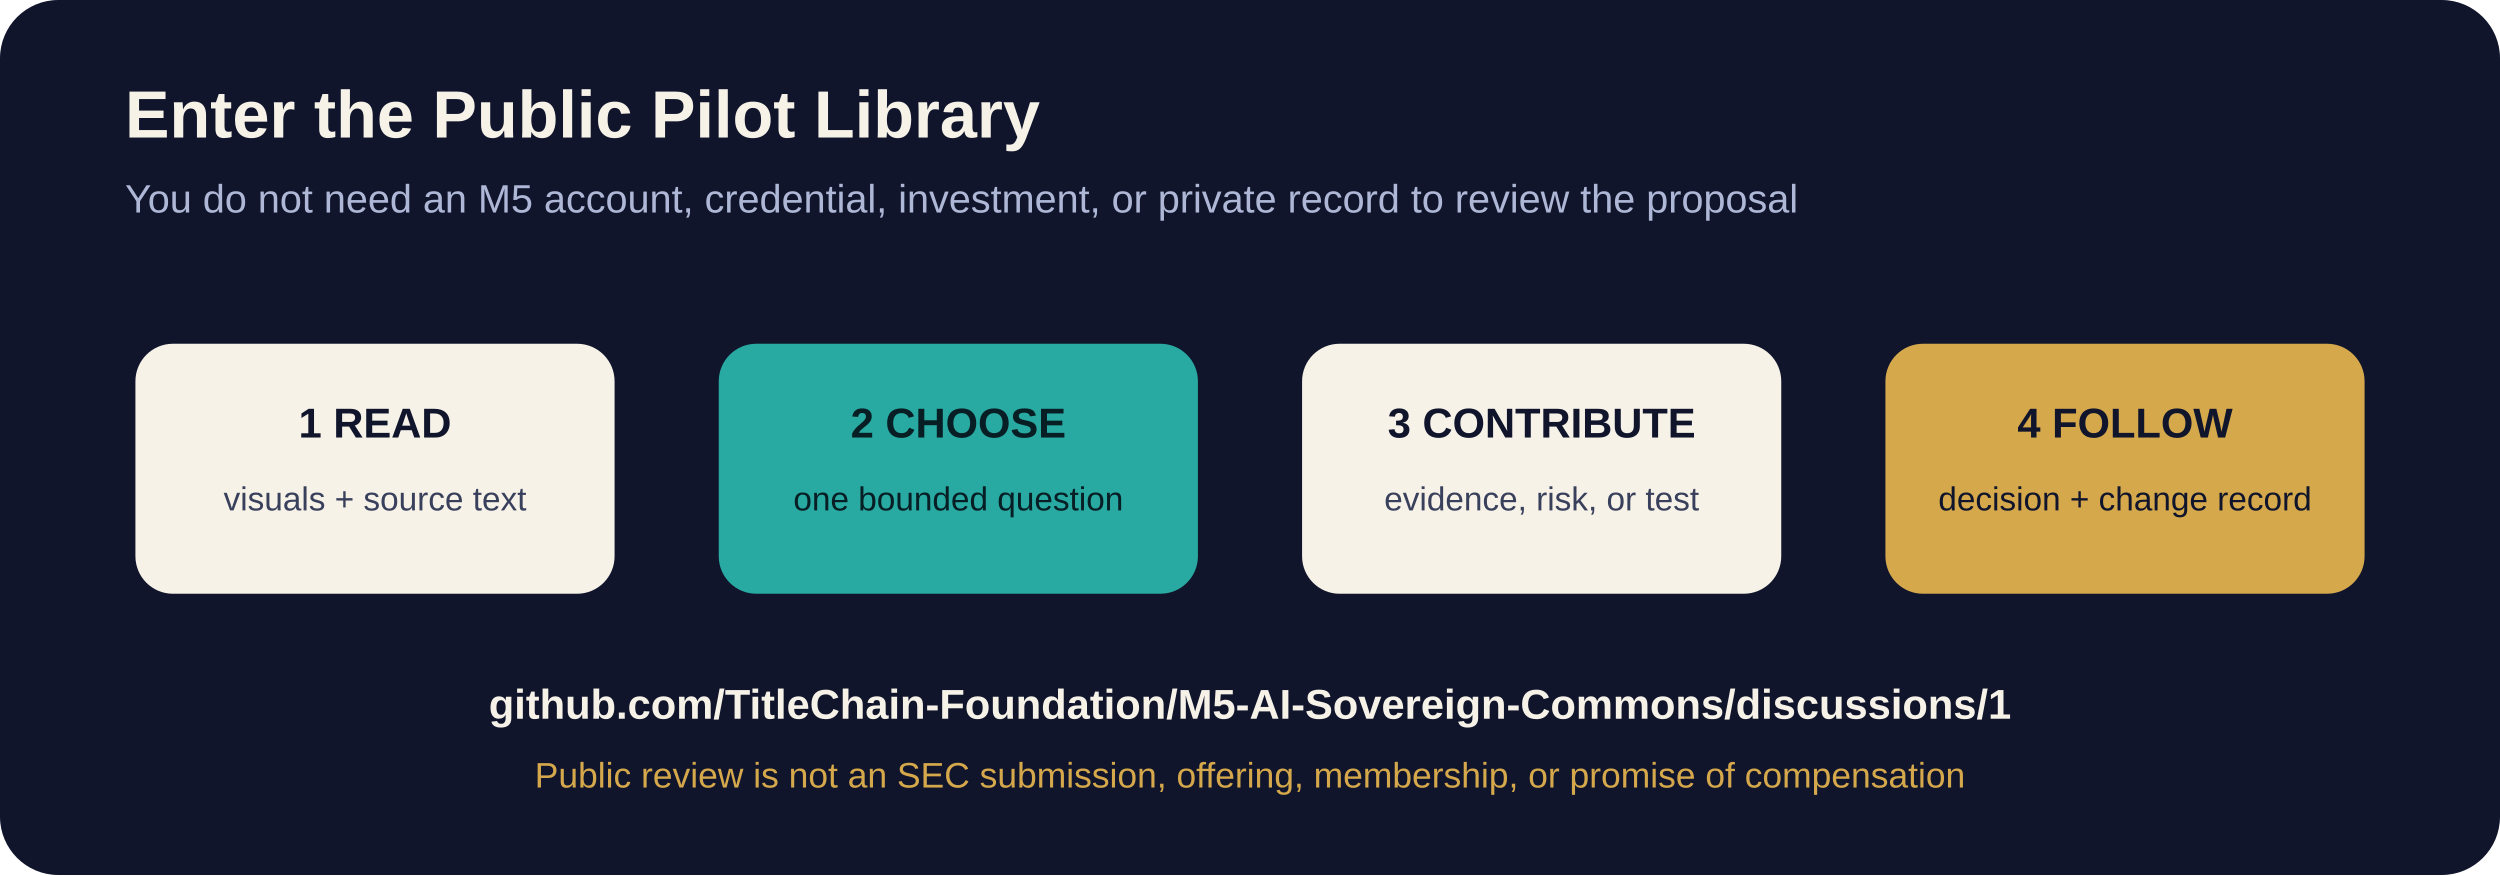
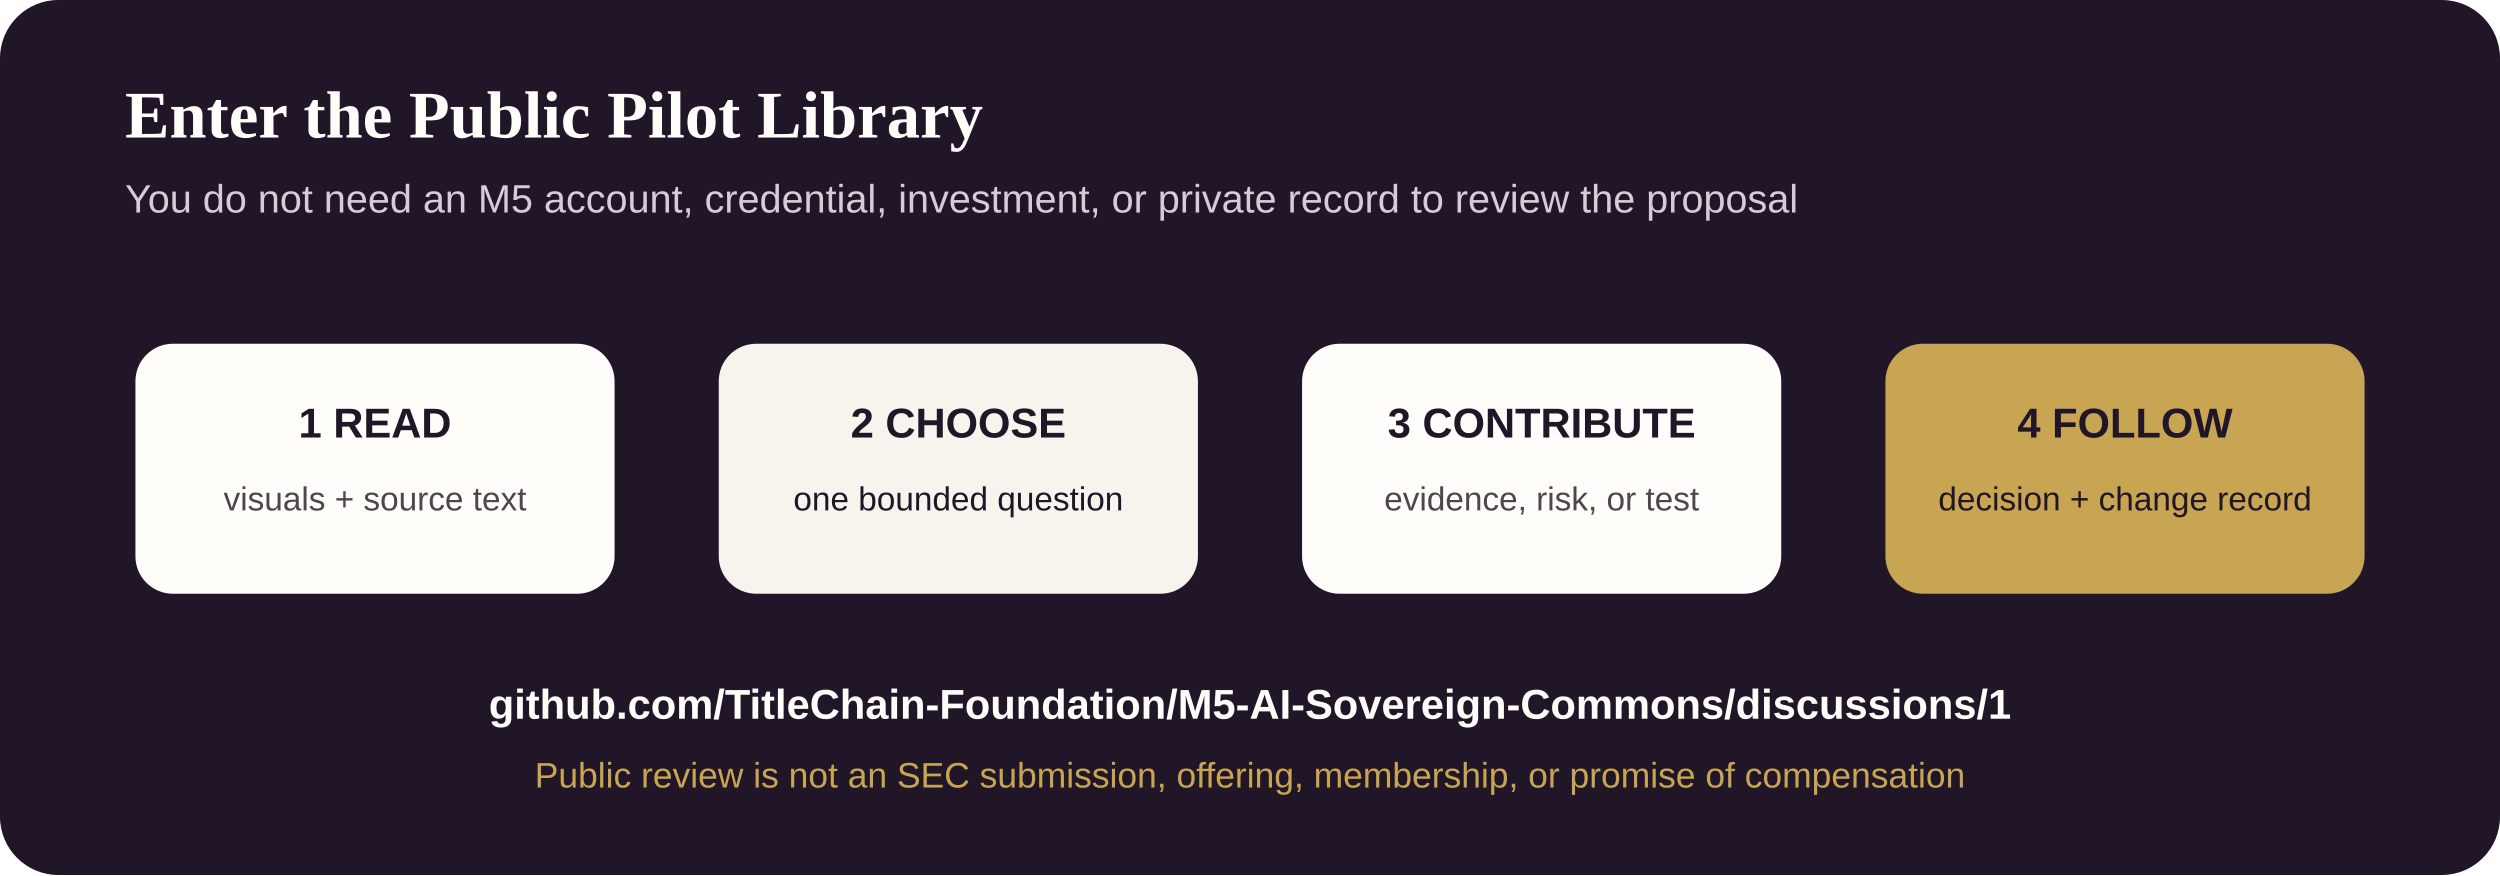
<svg xmlns="http://www.w3.org/2000/svg" width="1200" height="420" viewBox="0 0 1200 420" role="img" aria-labelledby="title desc">
+   <style>
+     text { font-family: Arial, sans-serif; } text[font-size="30"], text[font-size="32"], text[font-size="34"] { font-family: Georgia, "Times New Roman", serif; }
+     [fill="#10152c"] { fill: #211627; } [fill="#28a9a1"] { fill: #f7f4ee; } [fill="#071e24"] { fill: #211627; } [fill="#39405c"] { fill: #4c4650; }
+     [fill="#aeb8d6"] { fill: #d8cbd8; } [fill="#232b50"] { fill: #321b38; } [fill="#d5a84b"] { fill: #c7a552; } [fill="#f7f2e8"] { fill: #fffdf9; } [stroke="#d5a84b"] { stroke: #d53679; }
+   </style>
  <rect width="1200" height="420" rx="28" fill="#10152c" />
  <text x="60" y="66" fill="#f7f2e8" font-family="Arial, sans-serif" font-size="32" font-weight="700">Enter the Public Pilot Library</text>
  <text x="60" y="102" fill="#aeb8d6" font-family="Arial, sans-serif" font-size="19">You do not need an M5 account, credential, investment, or private record to review the proposal</text>
  <g font-family="Arial, sans-serif" text-anchor="middle">
    <rect x="65" y="165" width="230" height="120" rx="18" fill="#f7f2e8" />
    <text x="180" y="210" fill="#10152c" font-size="20" font-weight="700">1 READ</text>
    <text x="180" y="245" fill="#39405c" font-size="16">visuals + source text</text>
    <rect x="345" y="165" width="230" height="120" rx="18" fill="#28a9a1" />
    <text x="460" y="210" fill="#071e24" font-size="20" font-weight="700">2 CHOOSE</text>
    <text x="460" y="245" fill="#071e24" font-size="16">one bounded question</text>
    <rect x="625" y="165" width="230" height="120" rx="18" fill="#f7f2e8" />
    <text x="740" y="210" fill="#10152c" font-size="20" font-weight="700">3 CONTRIBUTE</text>
    <text x="740" y="245" fill="#39405c" font-size="16">evidence, risk, or test</text>
    <rect x="905" y="165" width="230" height="120" rx="18" fill="#d5a84b" />
    <text x="1020" y="210" fill="#10152c" font-size="20" font-weight="700">4 FOLLOW</text>
    <text x="1020" y="245" fill="#10152c" font-size="16">decision + change record</text>
  </g>
  <text x="600" y="345" text-anchor="middle" fill="#f7f2e8" font-family="Arial, sans-serif" font-size="20" font-weight="700">github.com/TitleChain-Foundation/M5-AI-Sovereign-Commons/discussions/1</text>
  <text x="600" y="378" text-anchor="middle" fill="#d5a84b" font-family="Arial, sans-serif" font-size="17">Public review is not an SEC submission, offering, membership, or promise of compensation</text>
</svg>
